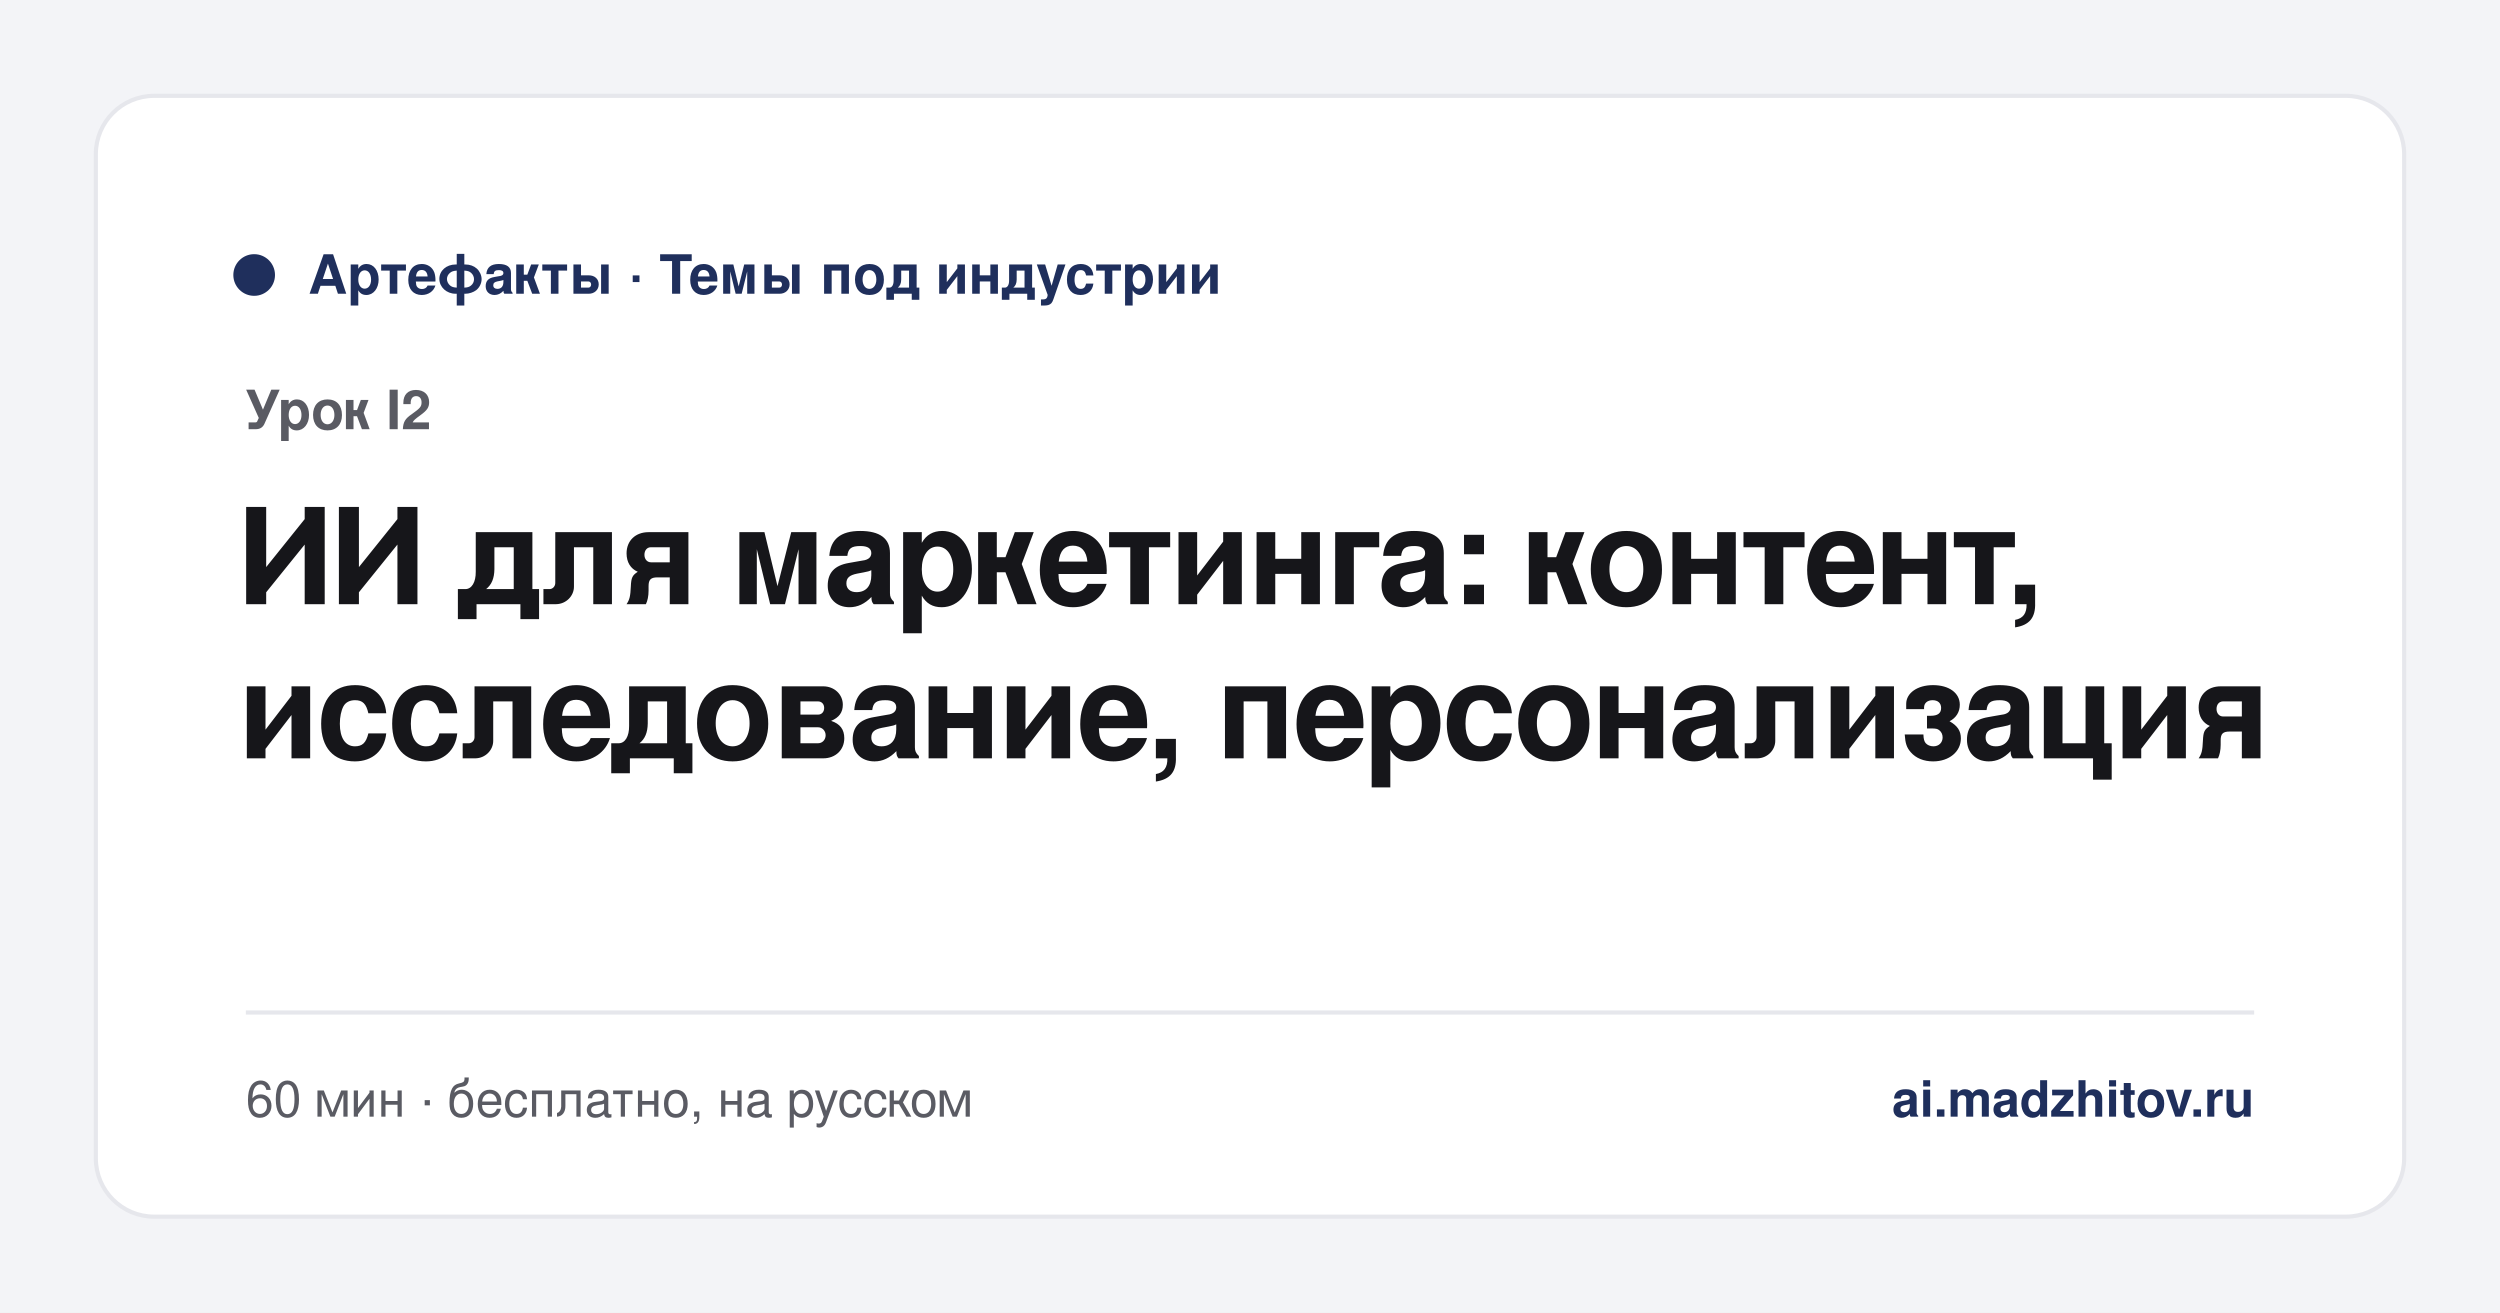
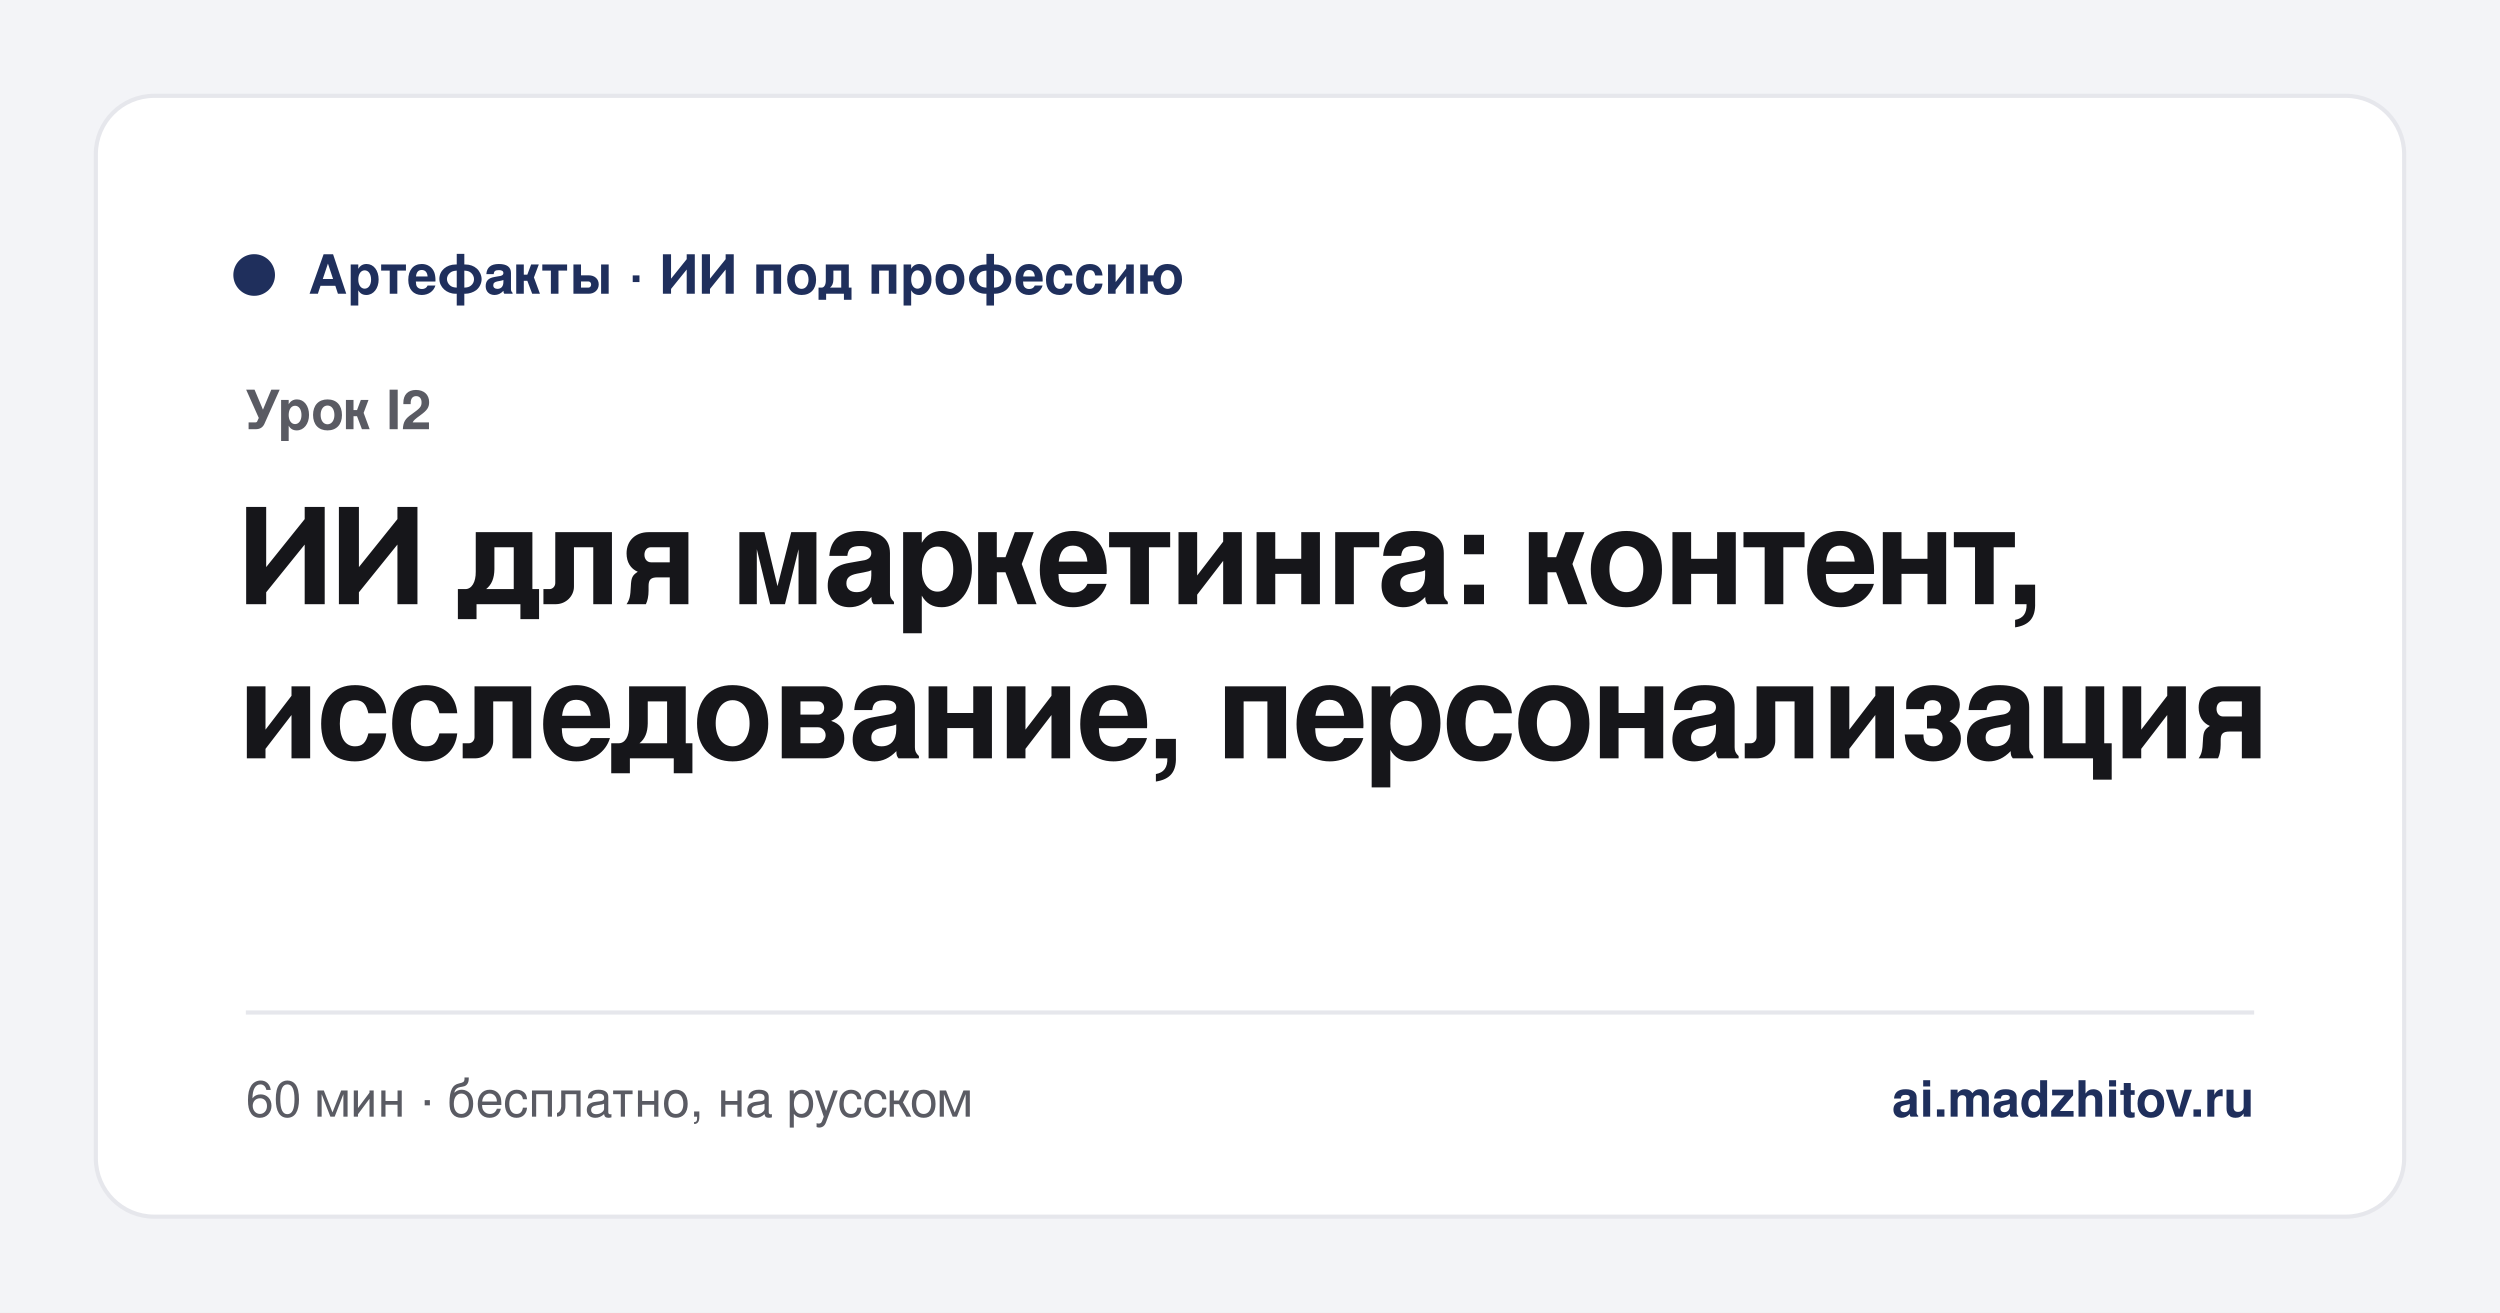
<svg xmlns="http://www.w3.org/2000/svg" width="1200" height="630" viewBox="0 0 1200 630">
  <rect width="1200" height="630" fill="#F3F4F7" />
  <rect x="46" y="46" width="1108" height="538" rx="28" fill="#FFFFFF" stroke="#E6E7EC" stroke-width="2" />
  <circle cx="122" cy="132" r="10" fill="#1F2F5C" />
-   <text x="148" y="141" fill="#1F2F5C" font-family="Helvetica Neue, Helvetica, Arial, sans-serif" font-size="26" font-weight="600">Артефакты · Темы под индустрии</text>
+   <text x="148" y="141" fill="#1F2F5C" font-family="Helvetica Neue, Helvetica, Arial, sans-serif" font-size="26" font-weight="600">Артефакты · ИИ под профессию</text>
  <text x="118" y="206" fill="#5A5B63" font-family="Helvetica Neue, Helvetica, Arial, sans-serif" font-size="26" font-weight="600">Урок I2</text>
  <text x="114" y="290" fill="#16161A" font-family="Helvetica Neue, Helvetica, Arial, sans-serif" font-weight="700" font-size="64" letter-spacing="-1.5">ИИ для маркетинга: контент,</text>
  <text x="114" y="364" fill="#16161A" font-family="Helvetica Neue, Helvetica, Arial, sans-serif" font-weight="700" font-size="64" letter-spacing="-1.5">исследование, персонализация</text>
  <line x1="118" y1="486" x2="1082" y2="486" stroke="#E6E7EC" stroke-width="2" />
  <text x="118" y="536" fill="#5A5B63" font-family="Helvetica Neue, Helvetica, Arial, sans-serif" font-size="24">60 мин · бесплатно, на русском</text>
  <text x="1082" y="536" fill="#1F2F5C" font-family="Helvetica Neue, Helvetica, Arial, sans-serif" font-size="24" font-weight="600" text-anchor="end">ai.madzhitov.ru</text>
</svg>
